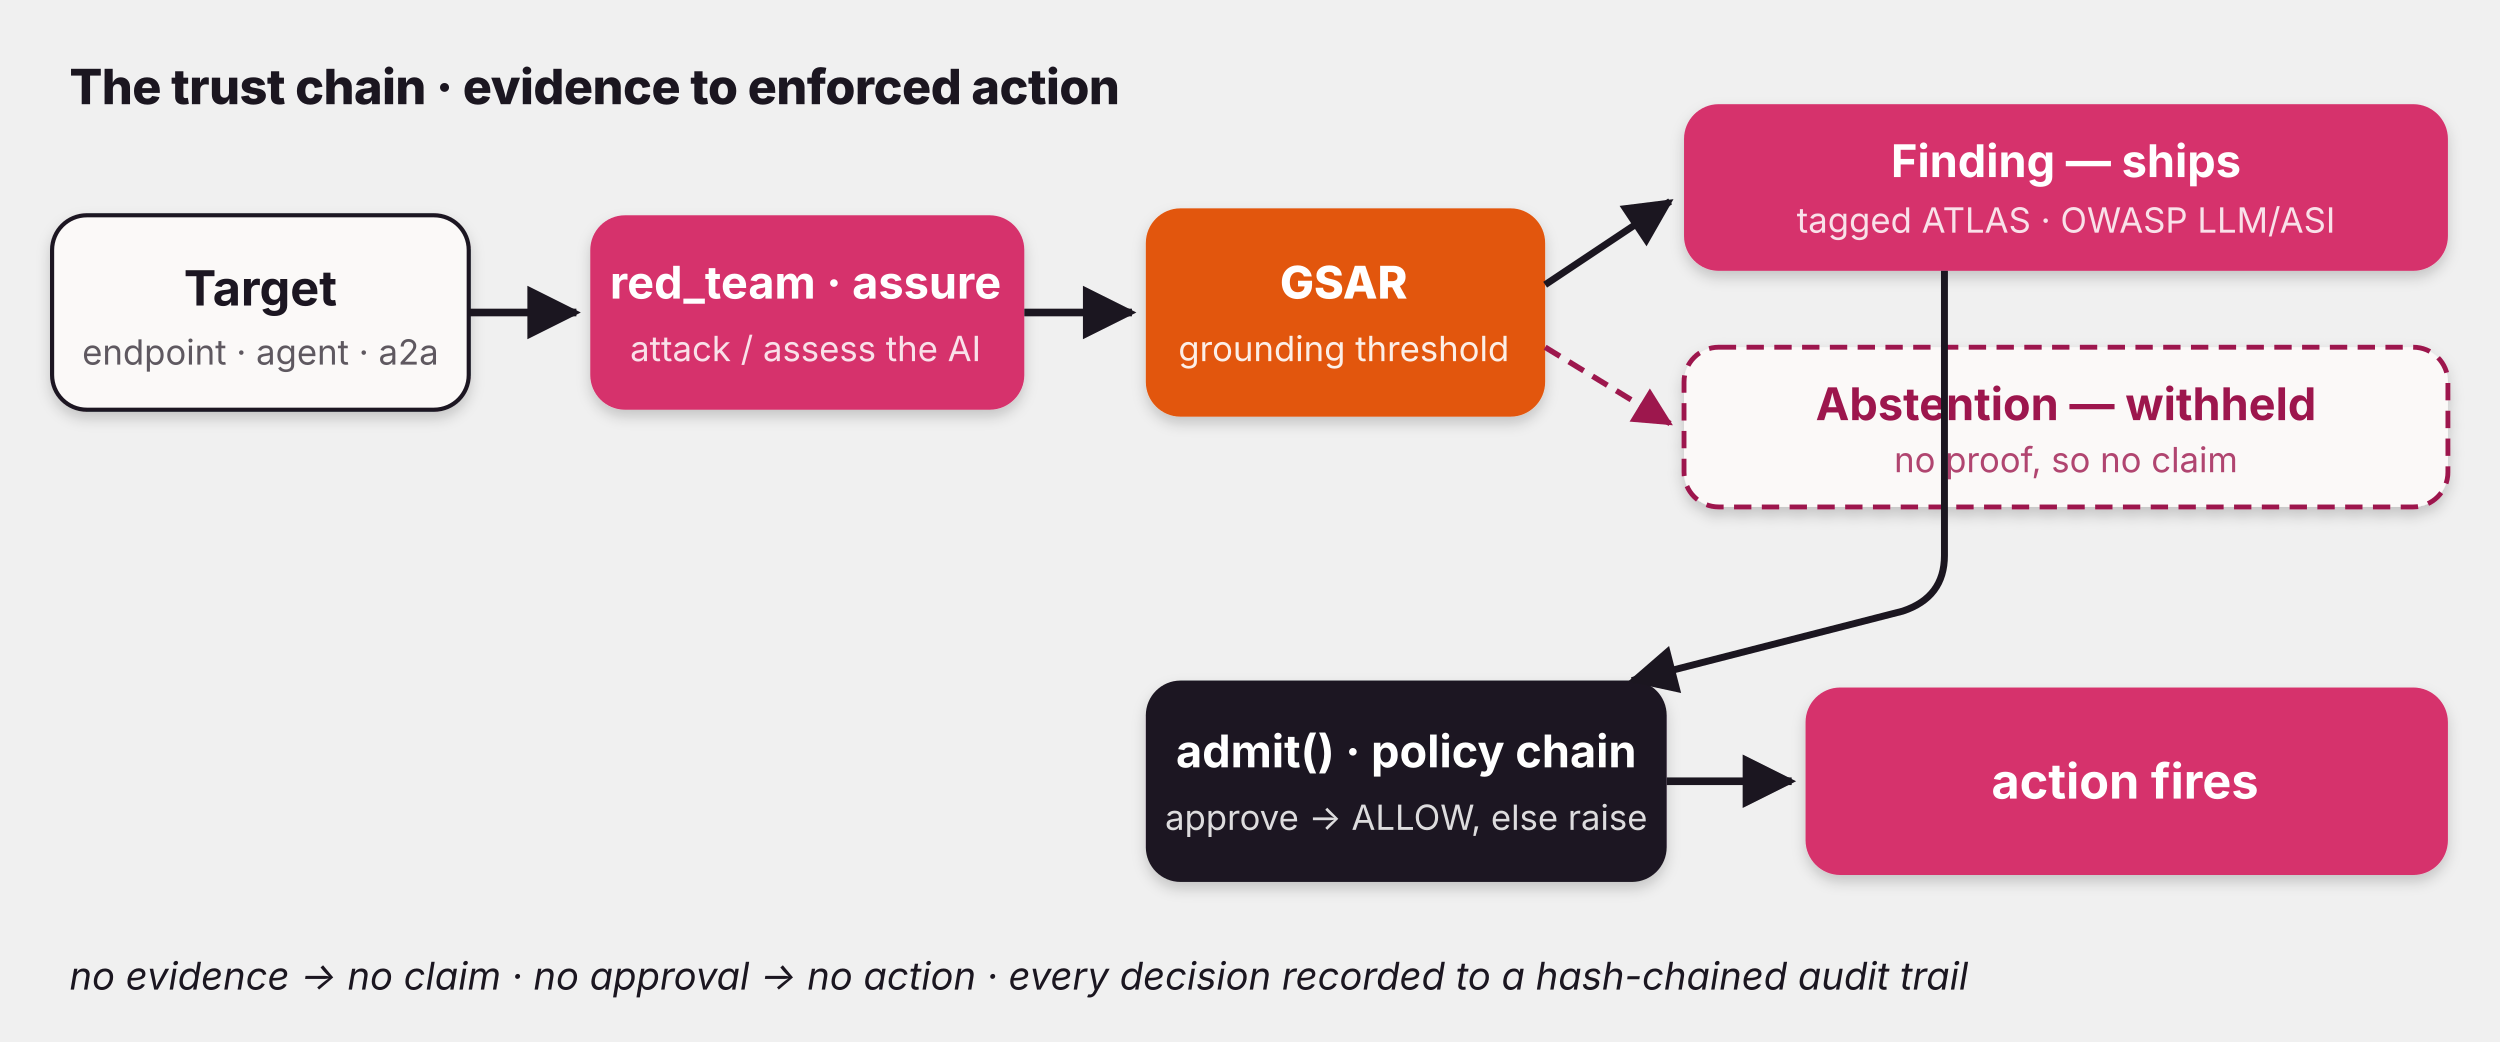
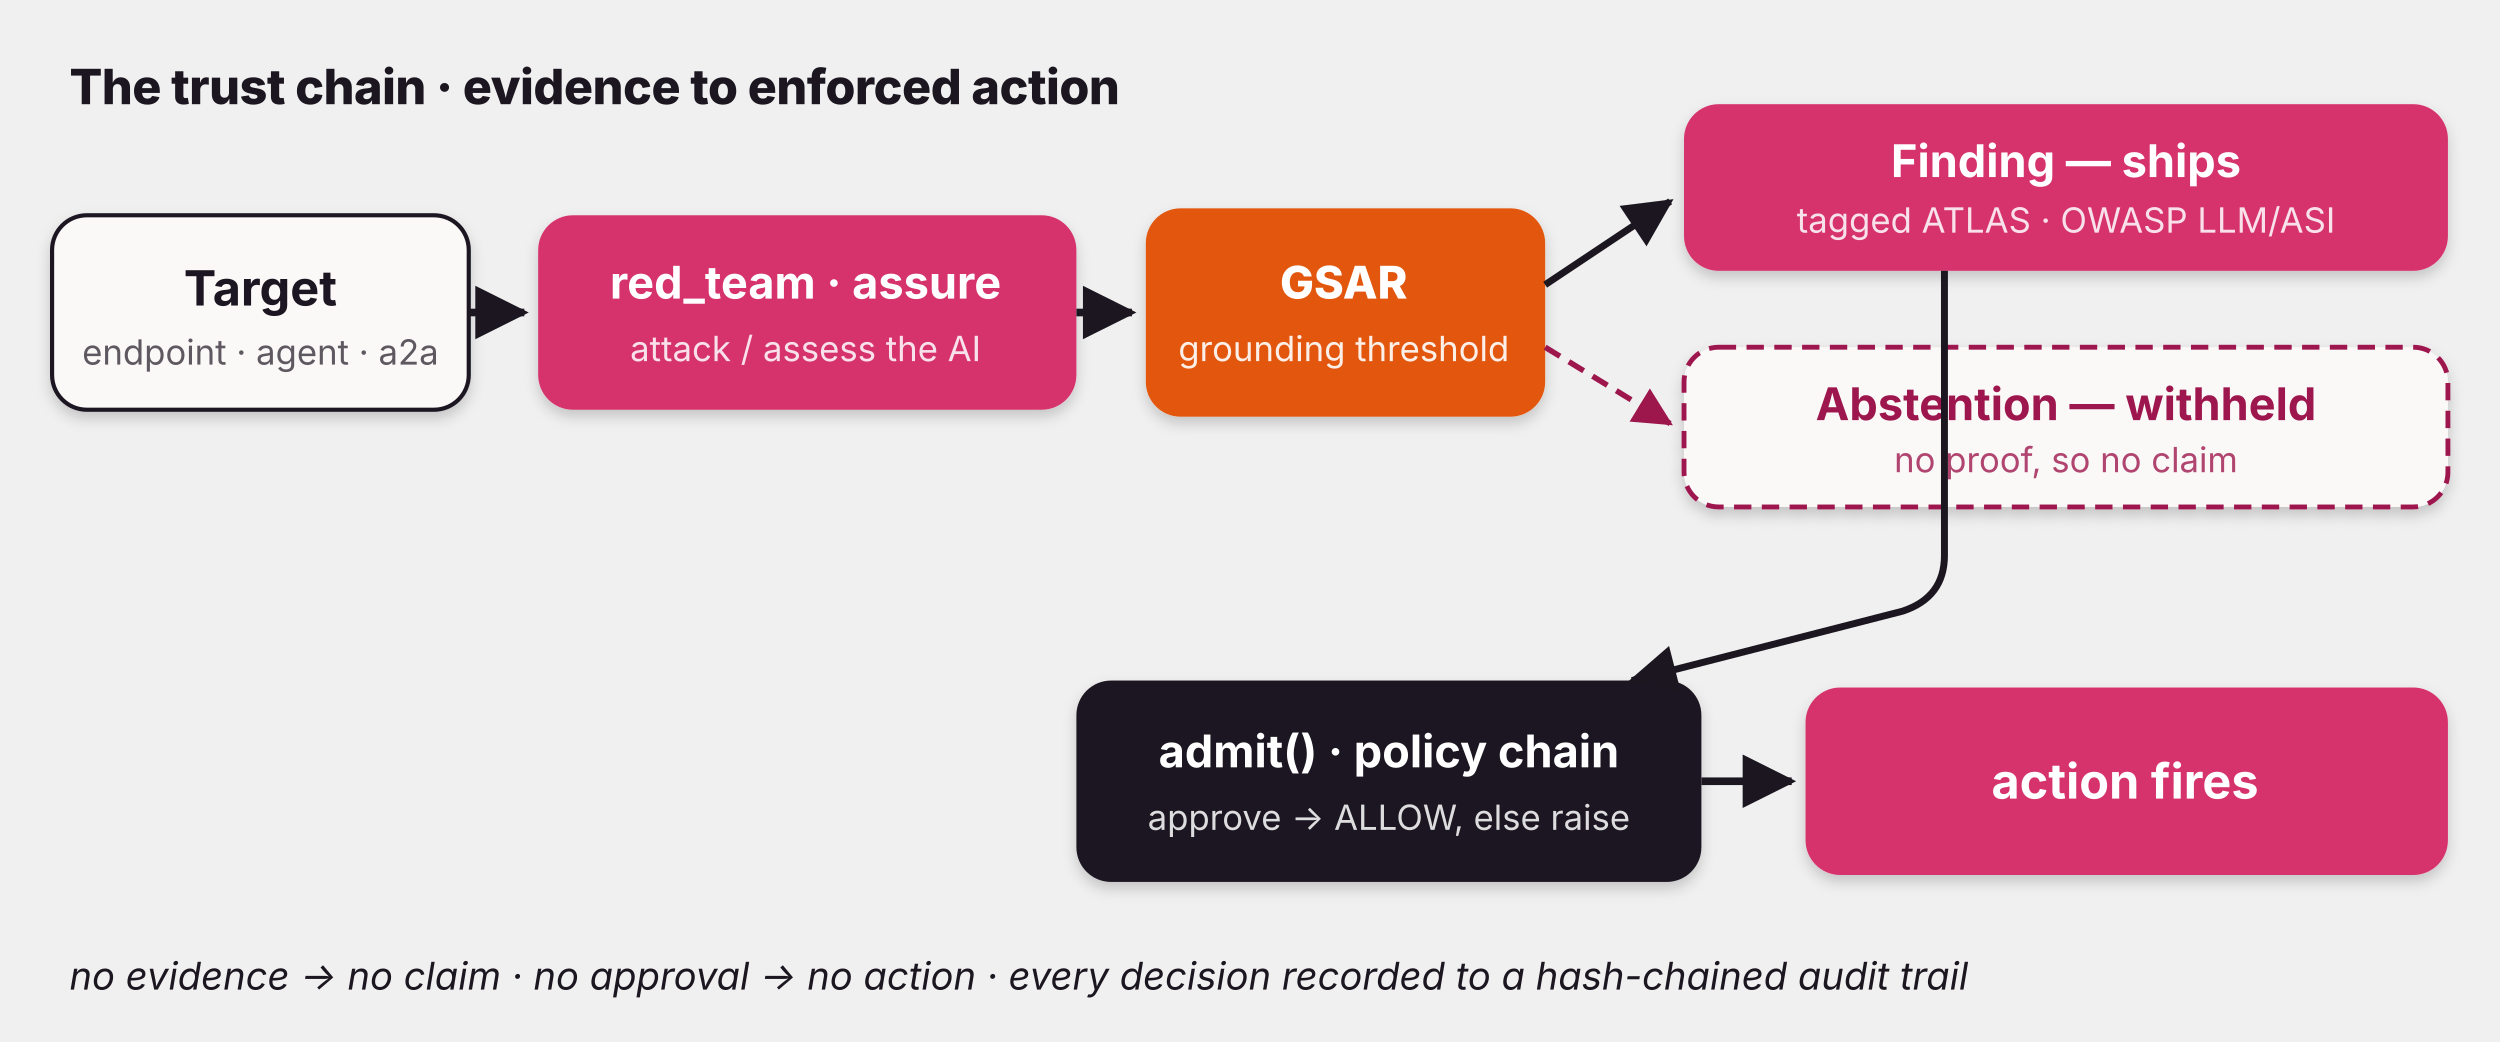
<svg xmlns="http://www.w3.org/2000/svg" viewBox="0 0 720 300" font-family="-apple-system, BlinkMacSystemFont, 'Inter', sans-serif" shape-rendering="geometricPrecision">
  <defs>
    <filter id="sh" x="-20%" y="-20%" width="140%" height="140%">
      <feGaussianBlur in="SourceAlpha" stdDeviation="2" />
      <feOffset dx="0" dy="2" />
      <feComponentTransfer>
        <feFuncA type="linear" slope="0.18" />
      </feComponentTransfer>
      <feMerge>
        <feMergeNode />
        <feMergeNode in="SourceGraphic" />
      </feMerge>
    </filter>
    <marker id="a" viewBox="0 0 12 12" refX="11" refY="6" markerWidth="7" markerHeight="7" orient="auto-start-reverse">
      <path d="M 0,0 L 12,6 L 0,12 z" fill="#1B1620" />
    </marker>
    <marker id="am" viewBox="0 0 12 12" refX="11" refY="6" markerWidth="7" markerHeight="7" orient="auto-start-reverse">
      <path d="M 0,0 L 12,6 L 0,12 z" fill="#9D174D" />
    </marker>
  </defs>
  <text x="20" y="30" font-size="14" font-weight="800" fill="#1B1620" letter-spacing="-0.01em">The trust chain · evidence to enforced action</text>
  <g filter="url(#sh)">
    <rect x="15" y="62" width="120" height="56" rx="10" fill="#FBF9F8" stroke="#1B1620" stroke-width="1.2" />
    <text x="75" y="88" text-anchor="middle" font-size="14" font-weight="700" fill="#1B1620">Target</text>
    <text x="75" y="105" text-anchor="middle" font-size="10" fill="#1B1620" opacity="0.7">endpoint · agent · a2a</text>
  </g>
  <g filter="url(#sh)">
-     <rect x="170" y="62" width="125" height="56" rx="10" fill="#D6336C" />
+     <rect x="155" y="62" width="155" height="56" rx="10" fill="#D6336C" />
    <text x="232" y="86" text-anchor="middle" font-size="13" font-weight="700" fill="#FFFFFF">red_team · assure</text>
    <text x="232" y="104" text-anchor="middle" font-size="10" fill="#FFFFFF" opacity="0.85">attack / assess the AI</text>
  </g>
  <g filter="url(#sh)">
    <rect x="330" y="60" width="115" height="60" rx="10" fill="#E2570E" />
    <text x="387" y="86" text-anchor="middle" font-size="13" font-weight="800" fill="#FFFFFF">GSAR</text>
    <text x="387" y="104" text-anchor="middle" font-size="10" fill="#FFFFFF" opacity="0.9">grounding threshold</text>
  </g>
  <g filter="url(#sh)">
    <rect x="485" y="30" width="220" height="48" rx="10" fill="#D6336C" />
    <text x="595" y="51" text-anchor="middle" font-size="13" font-weight="700" fill="#FFFFFF">Finding — ships</text>
    <text x="595" y="67" text-anchor="middle" font-size="10" fill="#FFFFFF" opacity="0.85">tagged ATLAS · OWASP LLM/ASI</text>
  </g>
  <g filter="url(#sh)">
    <rect x="485" y="100" width="220" height="46" rx="10" fill="#FBF9F8" stroke="#9D174D" stroke-width="1.4" stroke-dasharray="5,3" />
    <text x="595" y="121" text-anchor="middle" font-size="13" font-weight="700" fill="#9D174D">Abstention — withheld</text>
    <text x="595" y="136" text-anchor="middle" font-size="10" fill="#9D174D" opacity="0.8">no proof, so no claim</text>
  </g>
-   <line x1="135" y1="90" x2="166" y2="90" stroke="#1B1620" stroke-width="2.2" marker-end="url(#a)" />
-   <line x1="295" y1="90" x2="326" y2="90" stroke="#1B1620" stroke-width="2.2" marker-end="url(#a)" />
+   <line x1="135" y1="90" x2="151" y2="90" stroke="#1B1620" stroke-width="2.2" marker-end="url(#a)" />
+   <line x1="310" y1="90" x2="326" y2="90" stroke="#1B1620" stroke-width="2.2" marker-end="url(#a)" />
  <line x1="445" y1="82" x2="481" y2="58" stroke="#1B1620" stroke-width="2" marker-end="url(#a)" />
  <line x1="445" y1="100" x2="481" y2="122" stroke="#9D174D" stroke-width="1.6" stroke-dasharray="5,3" marker-end="url(#am)" />
  <g filter="url(#sh)">
-     <rect x="330" y="196" width="150" height="58" rx="10" fill="#1B1620" />
-     <text x="405" y="221" text-anchor="middle" font-size="13" font-weight="700" fill="#FFFFFF">admit() · policy chain</text>
-     <text x="405" y="239" text-anchor="middle" font-size="10" fill="#FFFFFF" opacity="0.85">approve → ALLOW, else raise</text>
+     <rect x="310" y="196" width="180" height="58" rx="10" fill="#1B1620" />
+     <text x="400" y="221" text-anchor="middle" font-size="13" font-weight="700" fill="#FFFFFF">admit() · policy chain</text>
+     <text x="400" y="239" text-anchor="middle" font-size="10" fill="#FFFFFF" opacity="0.85">approve → ALLOW, else raise</text>
  </g>
  <g filter="url(#sh)">
    <rect x="520" y="198" width="185" height="54" rx="10" fill="#D6336C" />
    <text x="612" y="230" text-anchor="middle" font-size="14" font-weight="700" fill="#FFFFFF">action fires</text>
  </g>
  <path d="M 560,78 L 560,160 Q 560,172 548,176 L 470,196" fill="none" stroke="#1B1620" stroke-width="2" marker-end="url(#a)" />
-   <line x1="480" y1="225" x2="516" y2="225" stroke="#1B1620" stroke-width="2.2" marker-end="url(#a)" />
+   <line x1="490" y1="225" x2="516" y2="225" stroke="#1B1620" stroke-width="2.2" marker-end="url(#a)" />
  <text x="20" y="285" font-size="11" font-style="italic" fill="#1B1620">no evidence → no claim · no approval → no action · every decision recorded to a hash-chained audit trail</text>
</svg>
